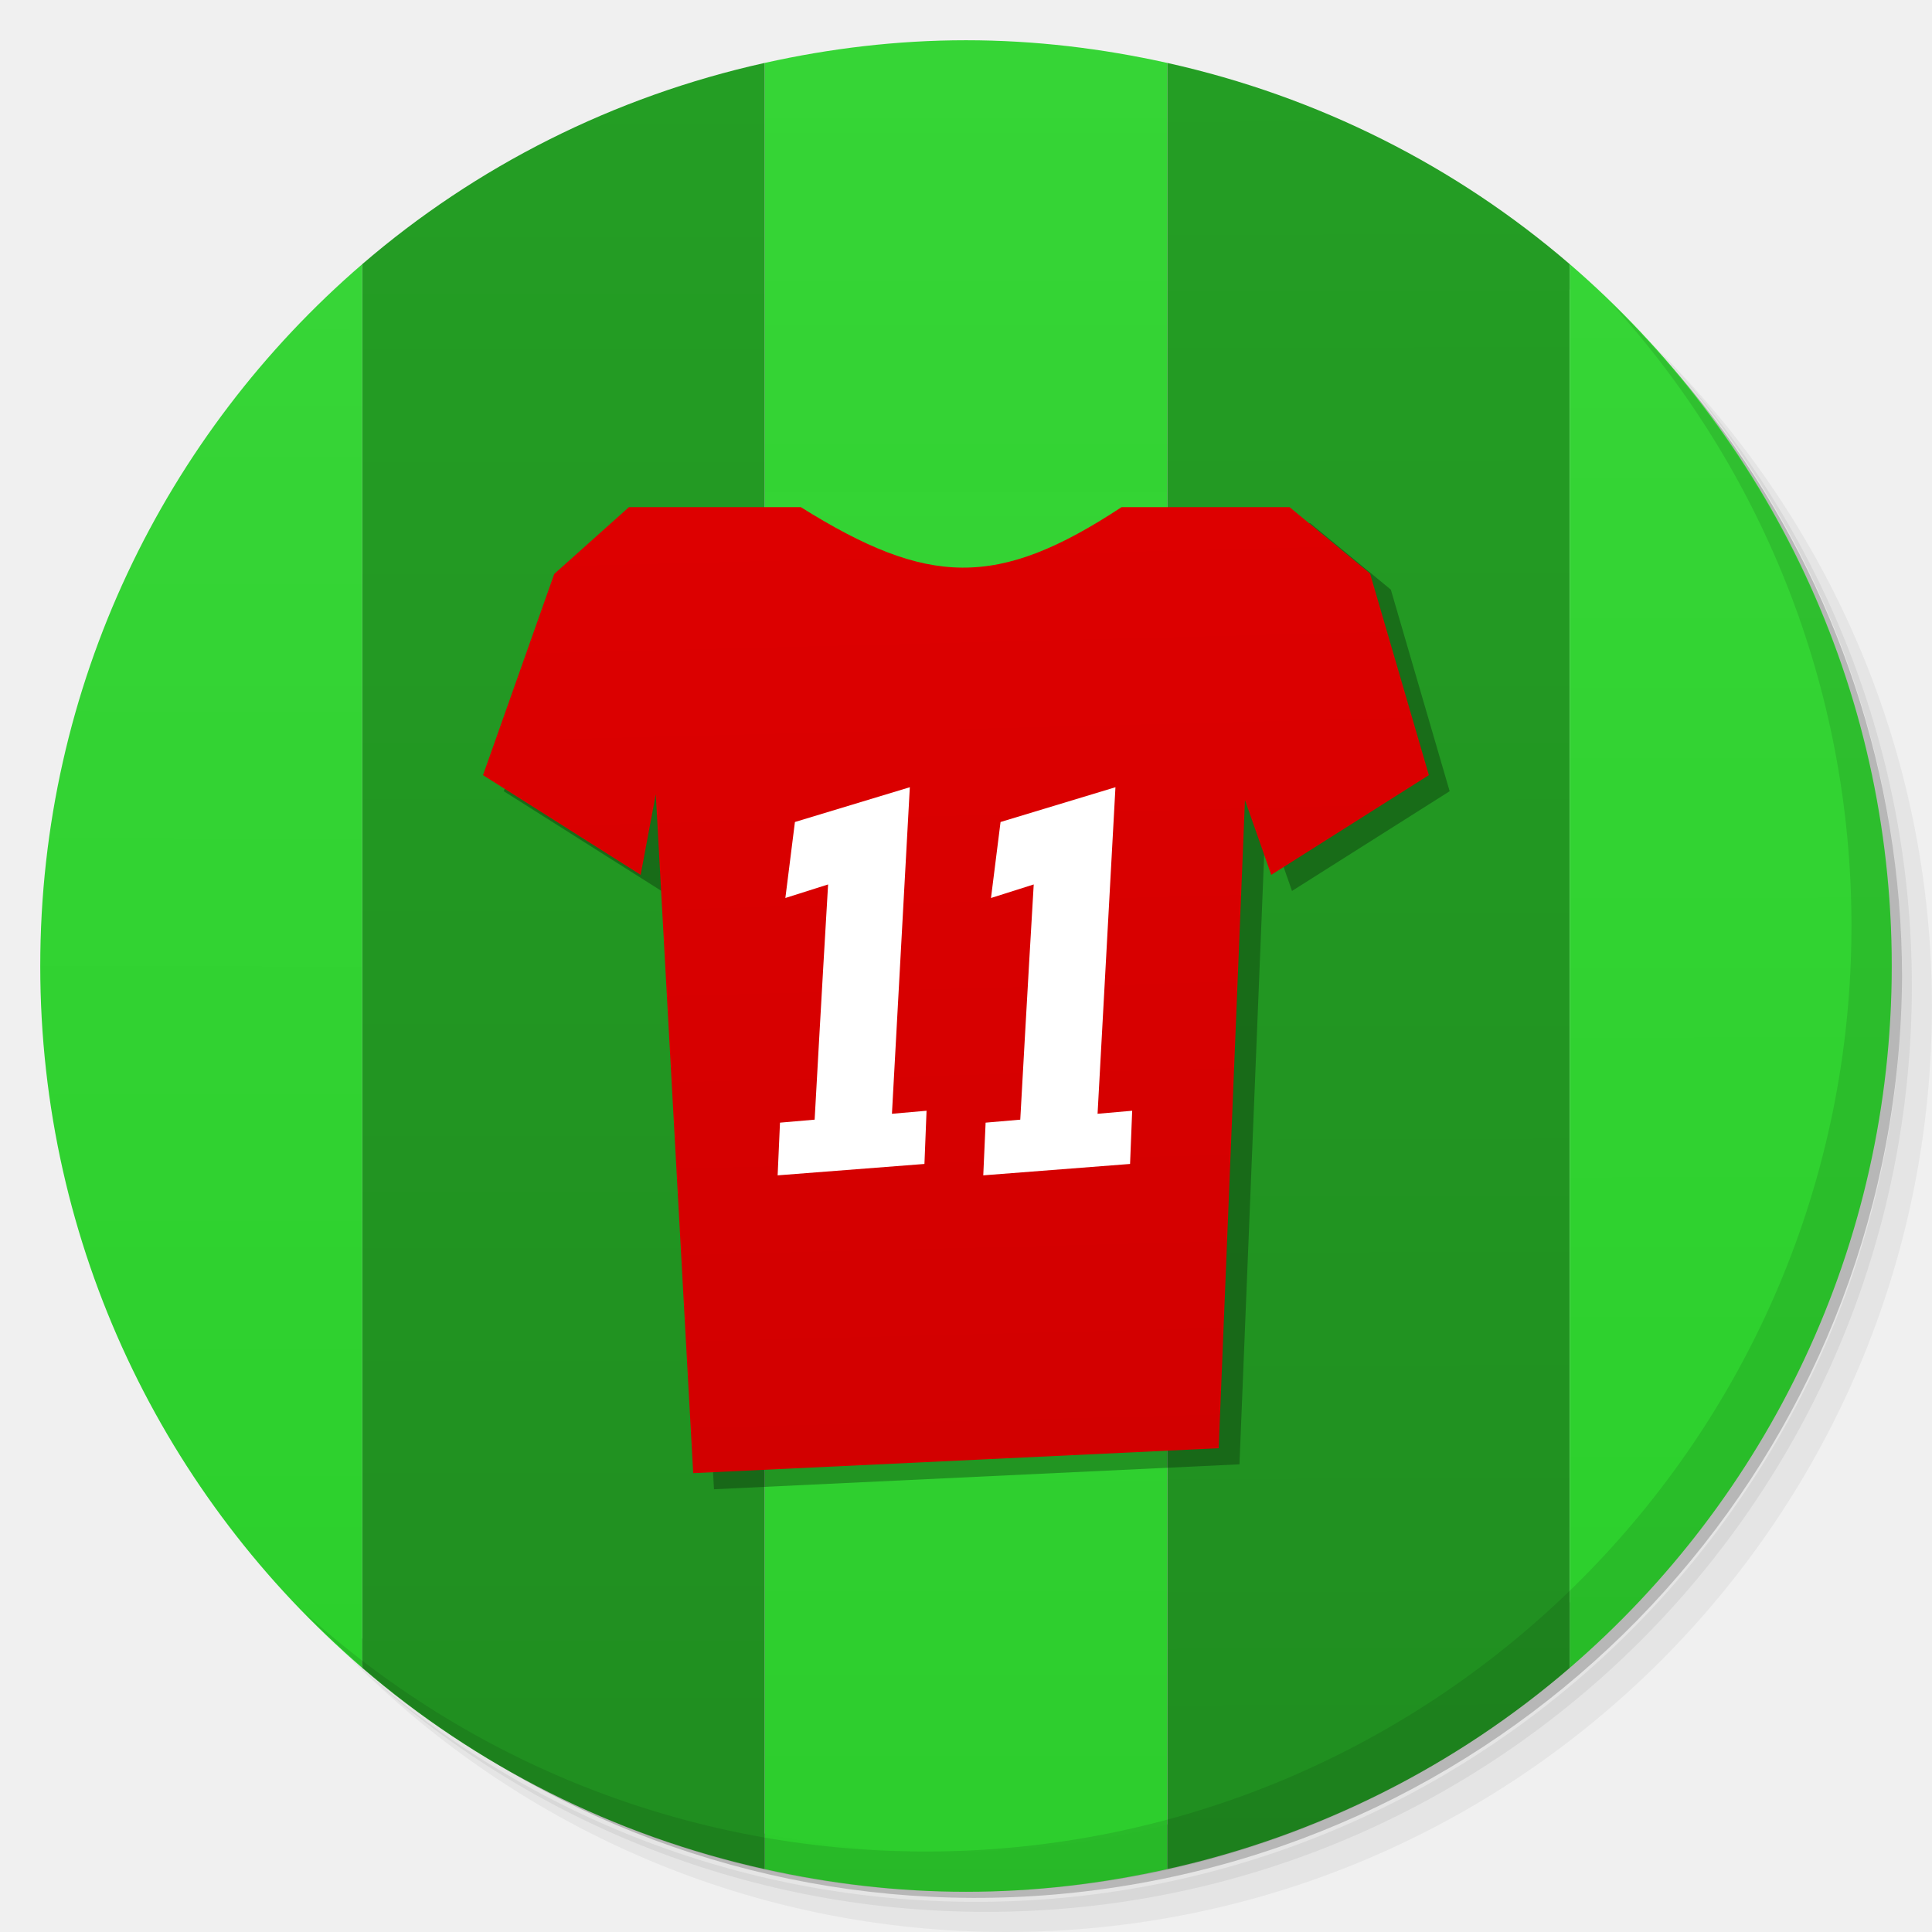
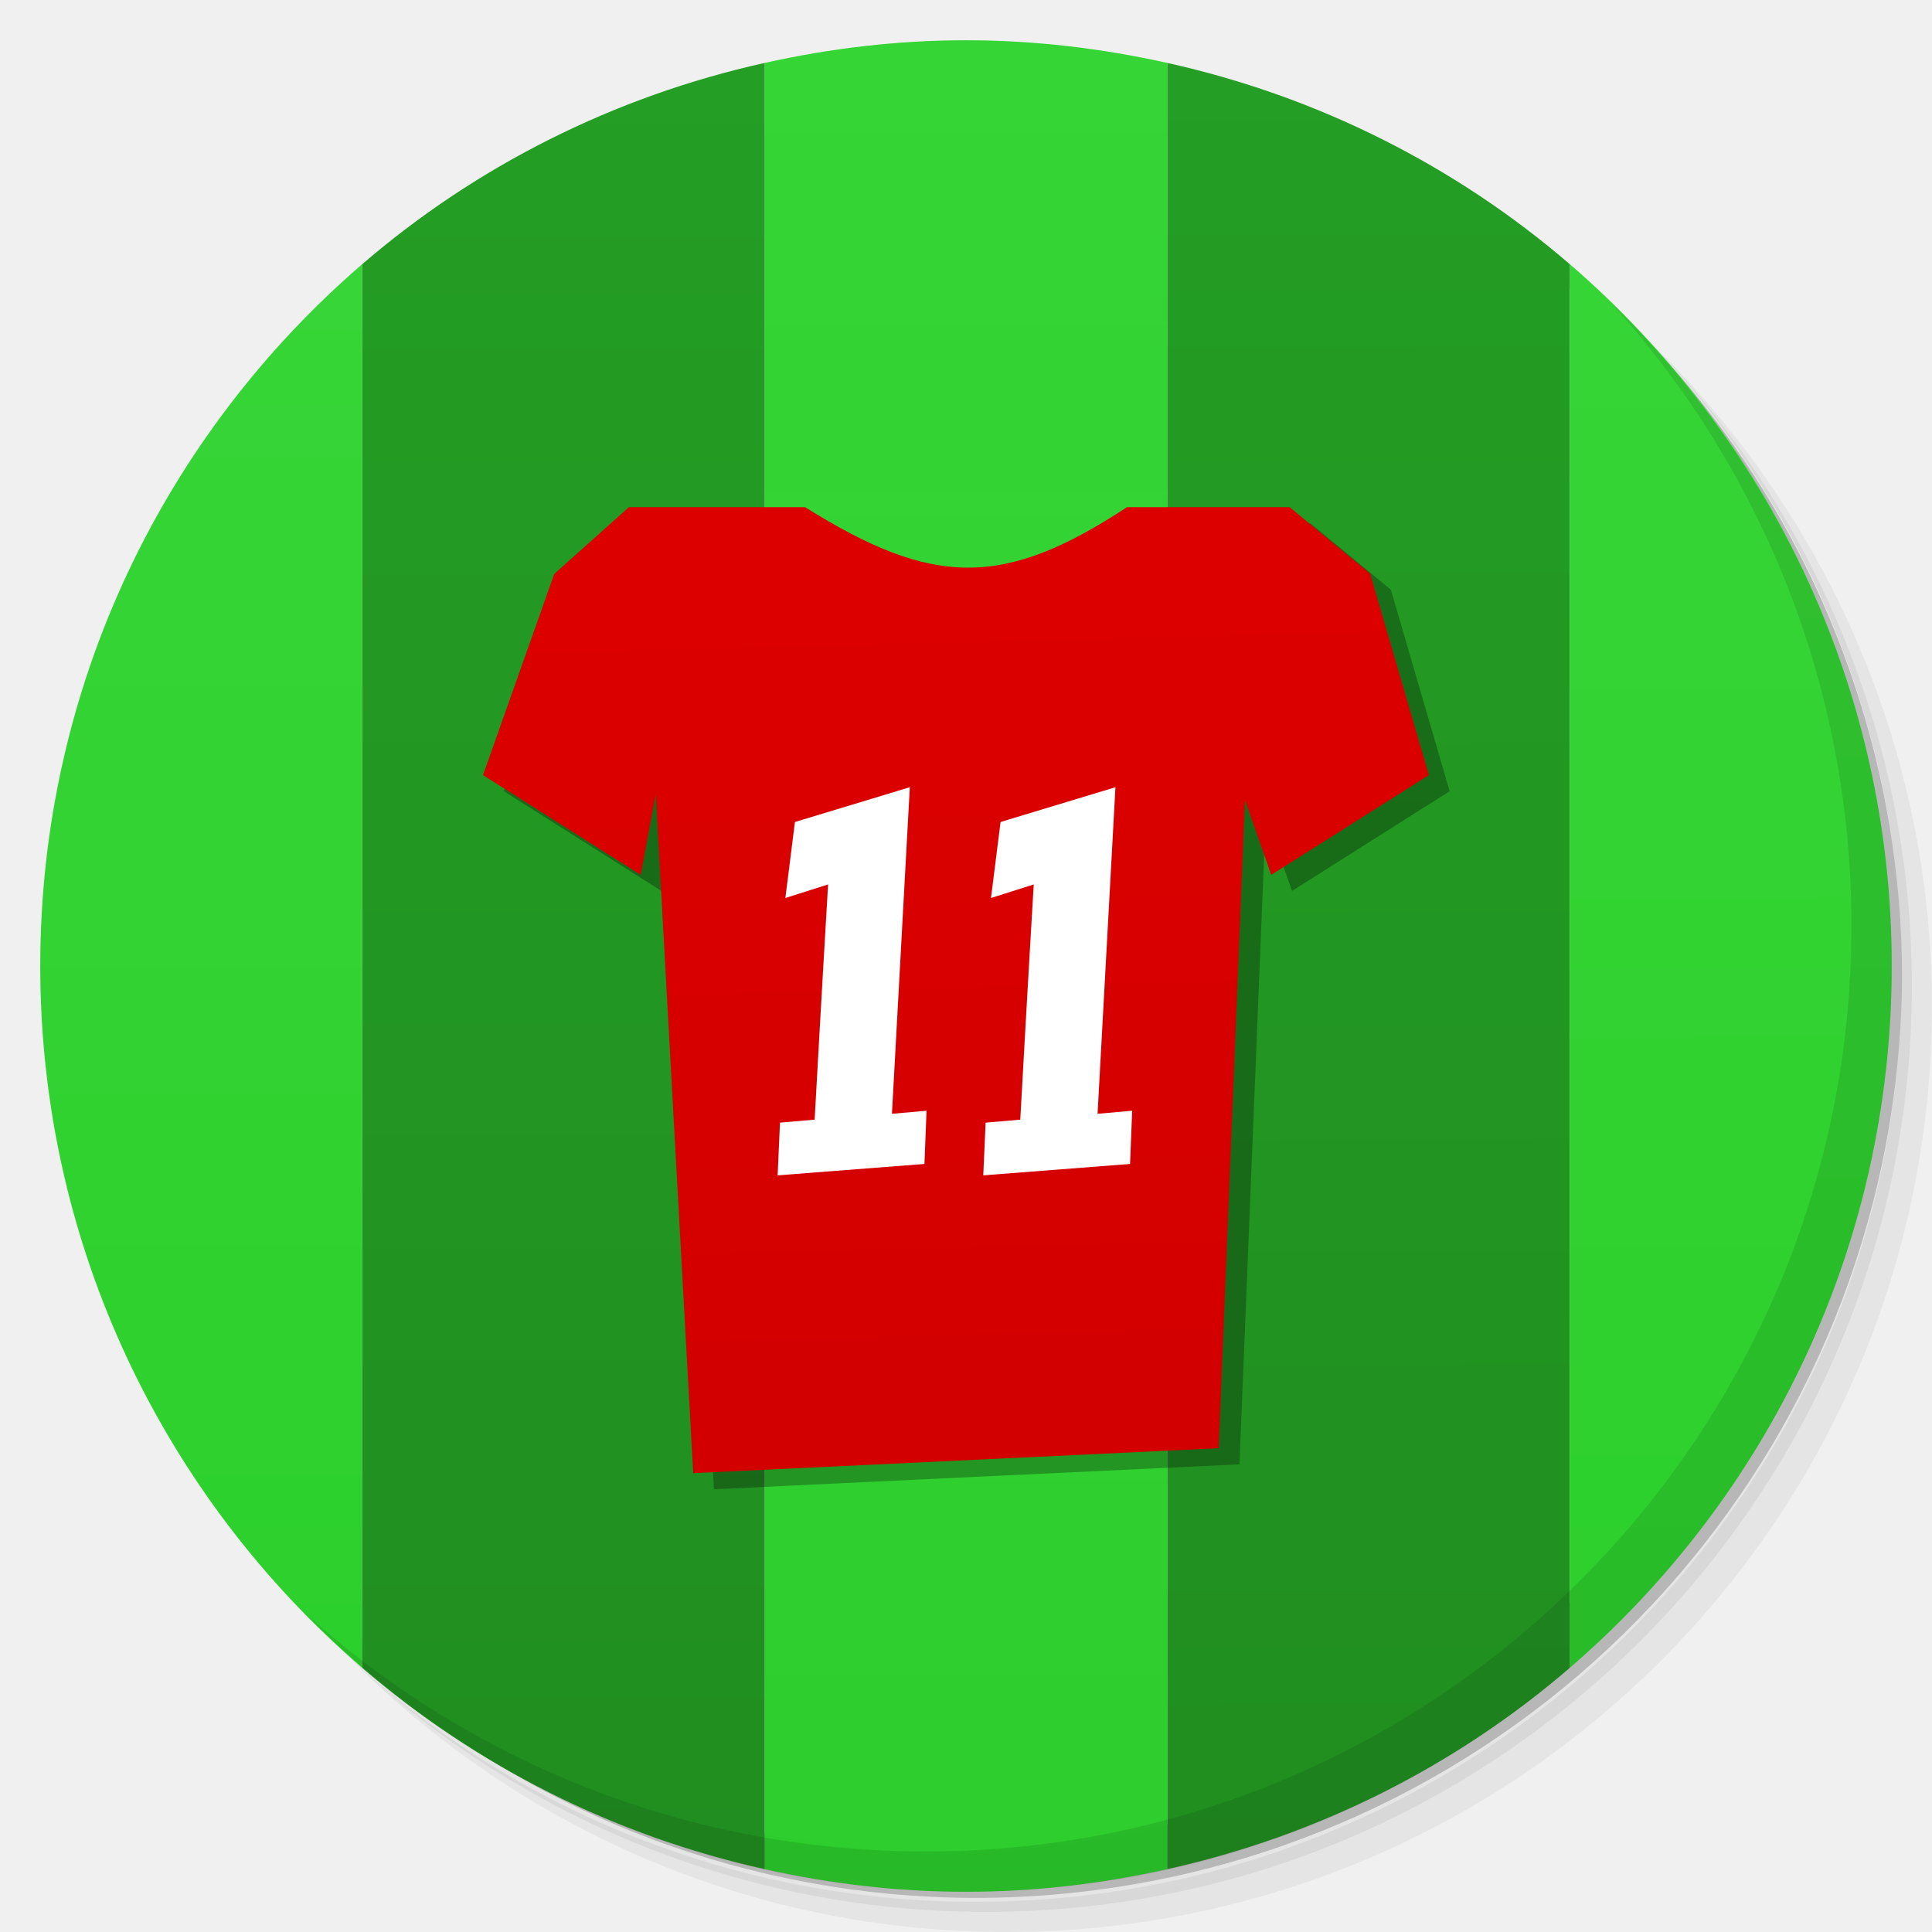
<svg xmlns="http://www.w3.org/2000/svg" xmlns:ns1="http://www.openswatchbook.org/uri/2009/osb" xmlns:xlink="http://www.w3.org/1999/xlink" viewBox="0 0 48 48" id="svg2" version="1.1" width="100%" height="100%">
  <defs id="defs4">
    <linearGradient id="linearGradient3844">
      <stop style="stop-color:#dd0000;stop-opacity:1;" offset="0" id="stop3846" />
      <stop style="stop-color:#d20000;stop-opacity:1;" offset="1" id="stop3848" />
    </linearGradient>
    <linearGradient id="linearGradient3795">
      <stop style="stop-color:#249e24;stop-opacity:1;" offset="0" id="stop3797" />
      <stop style="stop-color:#208e20;stop-opacity:1;" offset="1" id="stop3799" />
    </linearGradient>
    <linearGradient id="linearGradient3787">
      <stop style="stop-color:#36d536;stop-opacity:1;" offset="0" id="stop3789" />
      <stop style="stop-color:#2bcd2b;stop-opacity:0.992;" offset="1" id="stop3791" />
    </linearGradient>
    <linearGradient id="linearGradient3779">
      <stop style="stop-color:#36d536;stop-opacity:1;" offset="0" id="stop3781" />
      <stop style="stop-color:#2cd02c;stop-opacity:1;" offset="1" id="stop3783" />
    </linearGradient>
    <linearGradient id="linearGradient3769">
      <stop style="stop-color:#37d537;stop-opacity:1;" offset="0" id="stop3771" />
      <stop style="stop-color:#2cd02c;stop-opacity:1;" offset="1" id="stop3773" />
    </linearGradient>
    <linearGradient id="linearGradient5349" ns1:paint="solid">
      <stop style="stop-color:#249e24;stop-opacity:1;" offset="0" id="stop5351" />
    </linearGradient>
    <clipPath id="clipPath6">
      <g transform="translate(0,-1004.362)" id="g8">
        <path d="m -24 13 c 0 1.105 -0.672 2 -1.5 2 -0.828 0 -1.5 -0.895 -1.5 -2 0 -1.105 0.672 -2 1.5 -2 0.828 0 1.5 0.895 1.5 2 z" transform="matrix(15.33333,0,0,11.5,415,878.8622)" fill="#1890d0" id="path10" />
      </g>
    </clipPath>
    <clipPath id="clipPath12">
      <g transform="translate(0,-1004.362)" id="g14">
        <path d="m -24 13 c 0 1.105 -0.672 2 -1.5 2 -0.828 0 -1.5 -0.895 -1.5 -2 0 -1.105 0.672 -2 1.5 -2 0.828 0 1.5 0.895 1.5 2 z" transform="matrix(15.33333,0,0,11.5,415,878.8622)" fill="#1890d0" id="path16" />
      </g>
    </clipPath>
    <linearGradient xlink:href="#linearGradient3769" id="linearGradient3775" x1="1.072" y1="6.599" x2="1.018" y2="41.403" gradientUnits="userSpaceOnUse" />
    <linearGradient xlink:href="#linearGradient3779" id="linearGradient3785" x1="47.054" y1="6.67" x2="47.072" y2="41.402" gradientUnits="userSpaceOnUse" />
    <linearGradient xlink:href="#linearGradient3787" id="linearGradient3793" x1="24.034" y1="0.918" x2="24.038" y2="47.083" gradientUnits="userSpaceOnUse" />
    <linearGradient xlink:href="#linearGradient3795" id="linearGradient3801" x1="18.852" y1="1.709" x2="18.856" y2="46.364" gradientUnits="userSpaceOnUse" />
    <linearGradient xlink:href="#linearGradient3795" id="linearGradient3809" x1="29" y1="1.628" x2="29.136" y2="46.577" gradientUnits="userSpaceOnUse" />
-     <linearGradient xlink:href="#linearGradient3844" id="linearGradient3850" x1="120.46" y1="2.145" x2="125.545" y2="192.842" gradientUnits="userSpaceOnUse" />
    <linearGradient xlink:href="#linearGradient3844" id="linearGradient3037" gradientUnits="userSpaceOnUse" x1="120.46" y1="2.145" x2="125.545" y2="192.842" />
  </defs>
  <g id="g18">
    <path d="m 36.31 5 c 5.859 4.062 9.688 10.831 9.688 18.5 c 0 12.426 -10.07 22.5 -22.5 22.5 c -7.669 0 -14.438 -3.828 -18.5 -9.688 c 1.037 1.822 2.306 3.499 3.781 4.969 c 4.085 3.712 9.514 5.969 15.469 5.969 c 12.703 0 23 -10.298 23 -23 c 0 -5.954 -2.256 -11.384 -5.969 -15.469 c -1.469 -1.475 -3.147 -2.744 -4.969 -3.781 z m 4.969 3.781 c 3.854 4.113 6.219 9.637 6.219 15.719 c 0 12.703 -10.297 23 -23 23 c -6.081 0 -11.606 -2.364 -15.719 -6.219 c 4.16 4.144 9.883 6.719 16.219 6.719 c 12.703 0 23 -10.298 23 -23 c 0 -6.335 -2.575 -12.06 -6.719 -16.219 z" opacity="0.05" id="path20" />
    <path d="m 41.28 8.781 c 3.712 4.085 5.969 9.514 5.969 15.469 c 0 12.703 -10.297 23 -23 23 c -5.954 0 -11.384 -2.256 -15.469 -5.969 c 4.113 3.854 9.637 6.219 15.719 6.219 c 12.703 0 23 -10.298 23 -23 c 0 -6.081 -2.364 -11.606 -6.219 -15.719 z" opacity="0.1" id="path22" />
    <path d="m 31.25 2.375 c 8.615 3.154 14.75 11.417 14.75 21.13 c 0 12.426 -10.07 22.5 -22.5 22.5 c -9.708 0 -17.971 -6.135 -21.12 -14.75 a 23 23 0 0 0 44.875 -7 a 23 23 0 0 0 -16 -21.875 z" opacity="0.2" id="path24" />
  </g>
  <path d="m 24 1 c -1.721 0 -3.387 0.204 -5 0.563 l 0 44.875 c 1.613 0.358 3.279 0.563 5 0.563 c 1.721 0 3.387 -0.204 5 -0.563 l 0 -44.875 c -1.613 -0.358 -3.279 -0.563 -5 -0.563 z" fill="#f3f284" fill-rule="nonzero" stroke="none" fill-opacity="1" id="path26" style="fill:url(#linearGradient3793);fill-opacity:1.0" />
  <path d="m 9 6.563 c -4.897 4.218 -8 10.467 -8 17.438 c 0 6.971 3.103 13.22 8 17.438 l 0 -34.875 z" id="path28" style="fill:url(#linearGradient3775);fill-opacity:1" stroke="none" fill-rule="nonzero" fill-opacity="1" fill="#9ab9dd" />
  <path d="m 19 1.563 c -3.76 0.835 -7.182 2.573 -10 5 l 0 34.875 c 2.818 2.427 6.24 4.165 10 5 l 0 -44.875 z" fill="#9add9c" fill-rule="nonzero" stroke="none" fill-opacity="1" id="path30" style="fill:url(#linearGradient3801);fill-opacity:1.0" />
  <path d="m 29 1.563 l 0 44.875 c 3.76 -0.835 7.182 -2.573 10 -5 l 0 -34.875 c -2.818 -2.427 -6.24 -4.165 -10 -5 z" id="path32" style="fill:url(#linearGradient3809);fill-opacity:1" stroke="none" fill-rule="nonzero" fill-opacity="1" fill="#edb968" />
  <path d="m 39 6.563 l 0 34.875 c 4.897 -4.218 8 -10.467 8 -17.438 c 0 -6.971 -3.103 -13.22 -8 -17.438 z" fill="#ed8e68" fill-rule="nonzero" stroke="none" fill-opacity="1" id="path34" style="fill:url(#linearGradient3785);fill-opacity:1.0" />
  <g id="g36">
    <path d="m 40.03 7.531 c 3.712 4.084 5.969 9.514 5.969 15.469 0 12.703 -10.297 23 -23 23 c -5.954 0 -11.384 -2.256 -15.469 -5.969 4.178 4.291 10.01 6.969 16.469 6.969 c 12.703 0 23 -10.298 23 -23 0 -6.462 -2.677 -12.291 -6.969 -16.469 z" opacity="0.1" id="path38" />
  </g>
  <g id="layer1" transform="matrix(0.1305556,0,0,0.123873,8.473212,12.8796)" style="fill:#000000;fill-opacity:0.284">
    <path d="M 210.969,54.719 199.777,14.288 184.461,0.972 l -31.978,0 c -23.661,16.427 -36.855,15.92 -61.033,0 l -32.712,0 L 44.525,14.365 30.969,54.719 l 30,20 2.881,-16.156 7.119,136.156 100,-5 5,-130 5,15 z" id="path1307" style="fill:#000000;fill-opacity:0.284;fill-rule:evenodd;stroke:none" />
  </g>
  <g id="g3029" transform="matrix(0.989486,0,0,0.9931774,-0.2231208,1.014719)">
    <g style="fill:#dd0000;fill-opacity:1" transform="matrix(0.1319428,0,0,0.124724,8.266896,11.54364)" id="layer1-4">
-       <path style="fill:url(#linearGradient3037);fill-opacity:1;fill-rule:evenodd;stroke:none" id="path1307-2" d="M 210.969,54.719 199.777,14.288 184.461,0.972 l -31.978,0 c -23.661,16.427 -36.855,15.92 -61.033,0 l -32.712,0 L 44.525,14.365 30.969,54.719 l 30,20 2.881,-16.156 7.119,136.156 100,-5 5,-130 5,15 z" />
+       <path style="fill:url(#linearGradient3037);fill-opacity:1;fill-rule:evenodd;stroke:none" id="path1307-2" d="M 210.969,54.719 199.777,14.288 184.461,0.972 l -30.939,0 c -23.661,16.427 -37.099,15.92 -61.277,0 l -33.506,0 L 44.525,14.365 30.969,54.719 l 30,20 2.881,-16.156 7.119,136.156 100,-5 5,-130 5,15 z" />
    </g>
    <path id="path5797" d="m 19.751,28.38 0.059,-1.318 0.87,-0.075 c 0,0 0.182,-3.281 0.338,-5.884 l -1.073,0.339 0.24,-1.901 2.885,-0.87 -0.449,8.169 0.869,-0.076 -0.053,1.331 z" style="fill:#ffffff;fill-opacity:1" />
    <path style="fill:#ffffff;fill-opacity:1" d="m 24.914,28.38 0.059,-1.318 0.87,-0.075 c 0,0 0.182,-3.281 0.338,-5.884 l -1.073,0.339 0.24,-1.901 2.885,-0.87 -0.449,8.169 0.869,-0.076 -0.053,1.331 z" id="path3769" />
  </g>
</svg>
